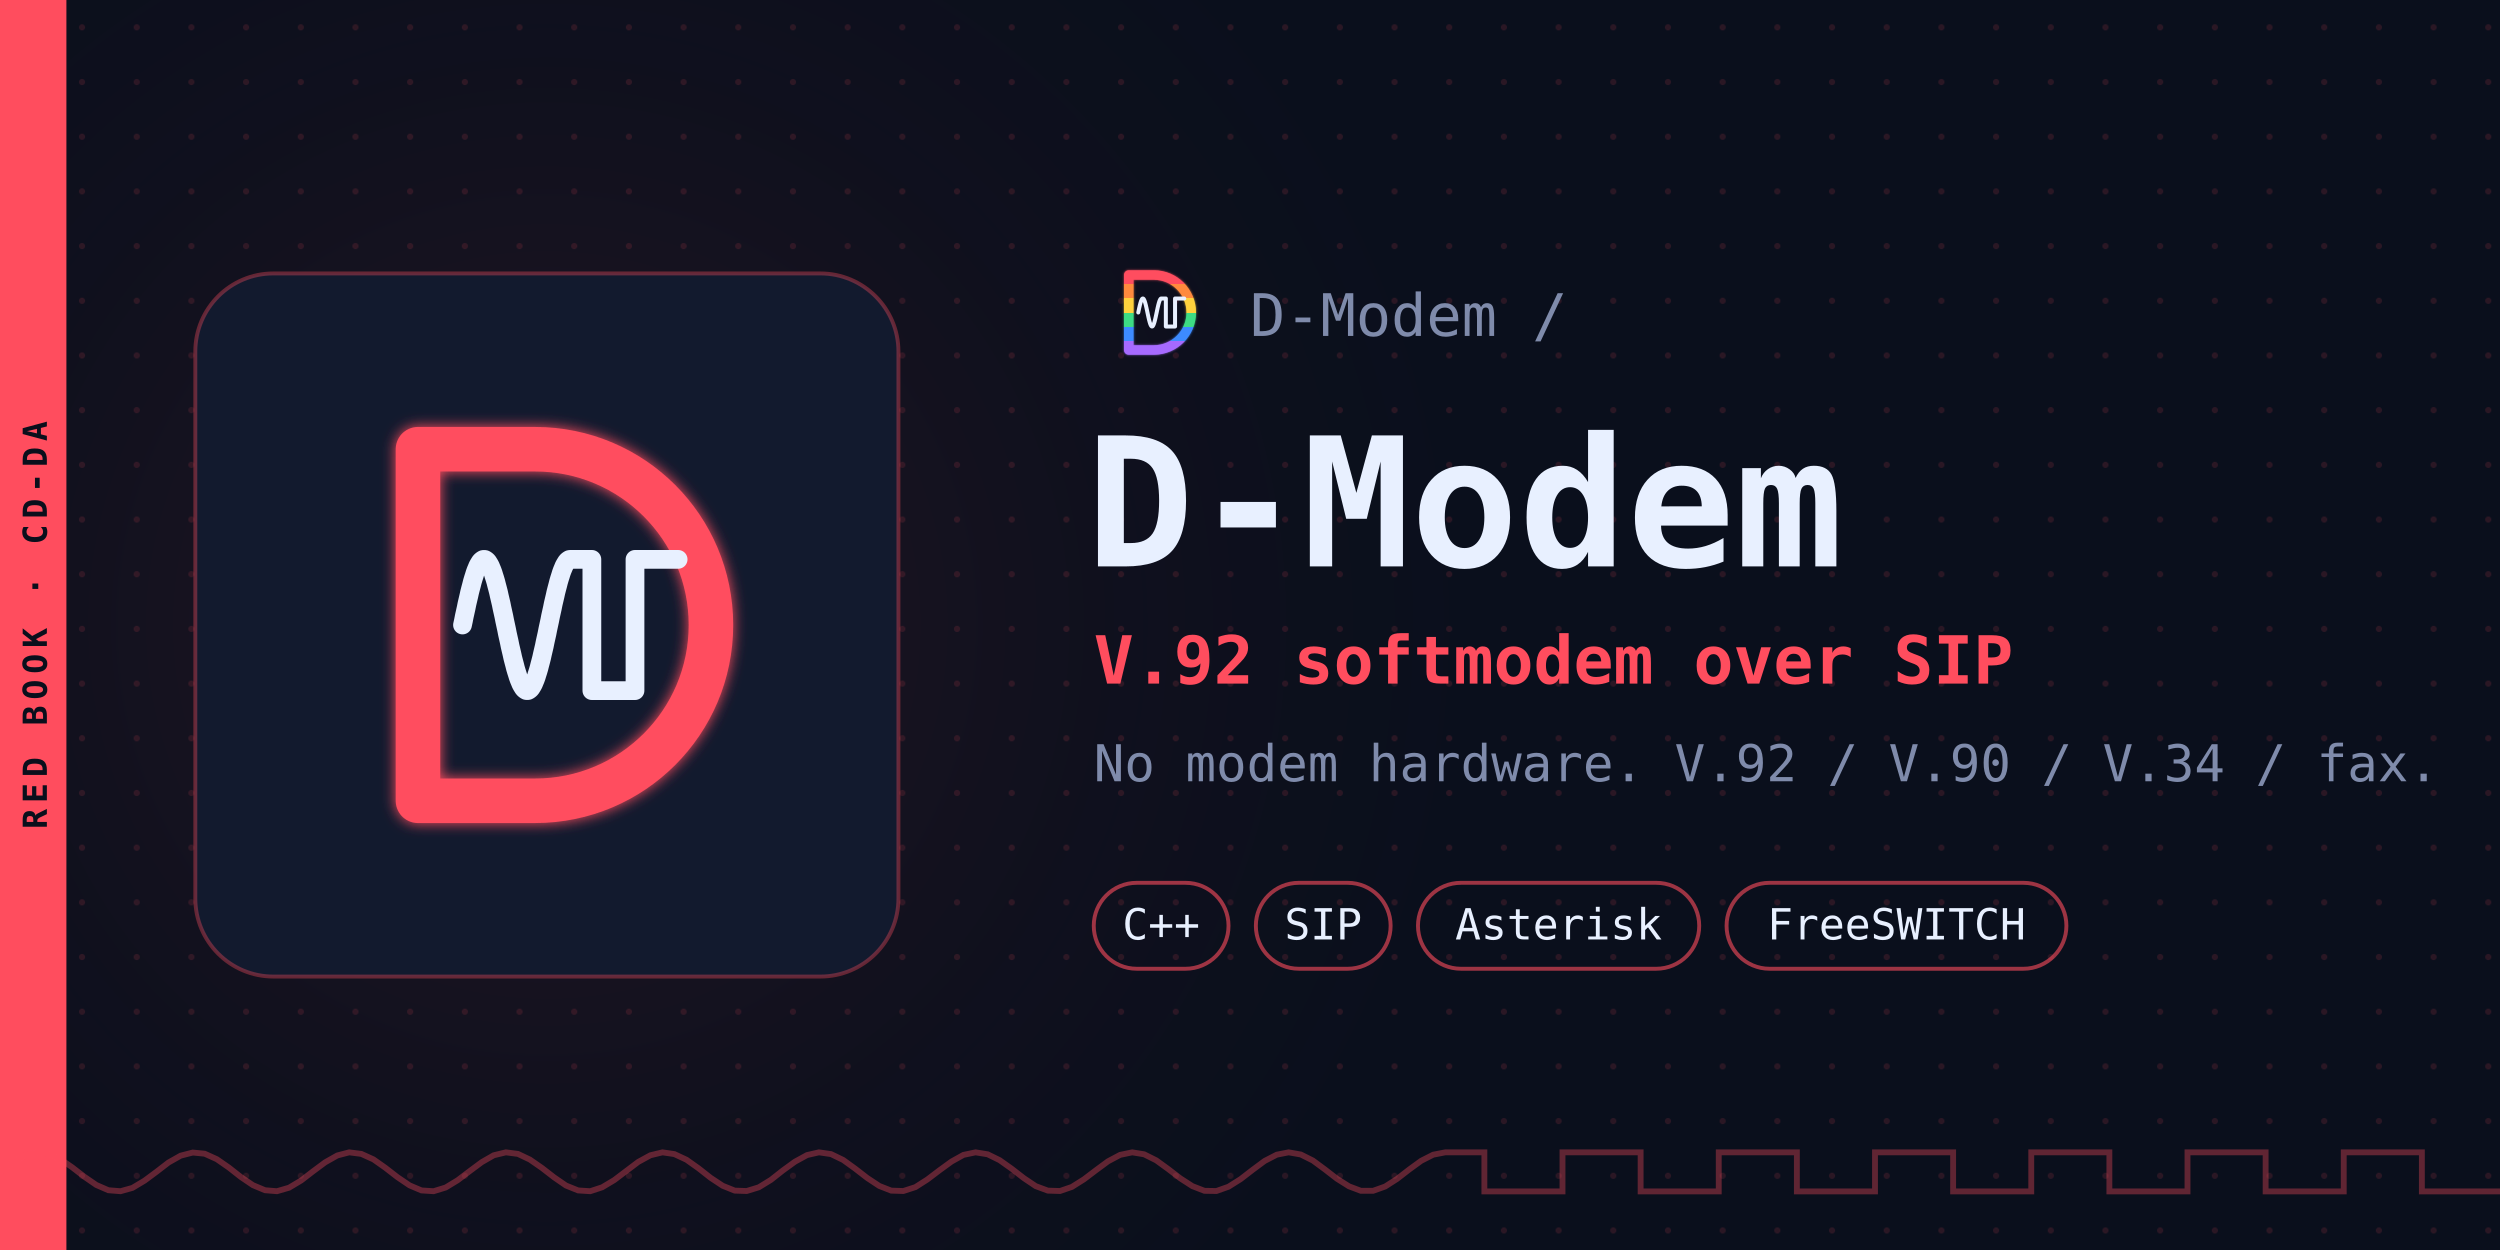
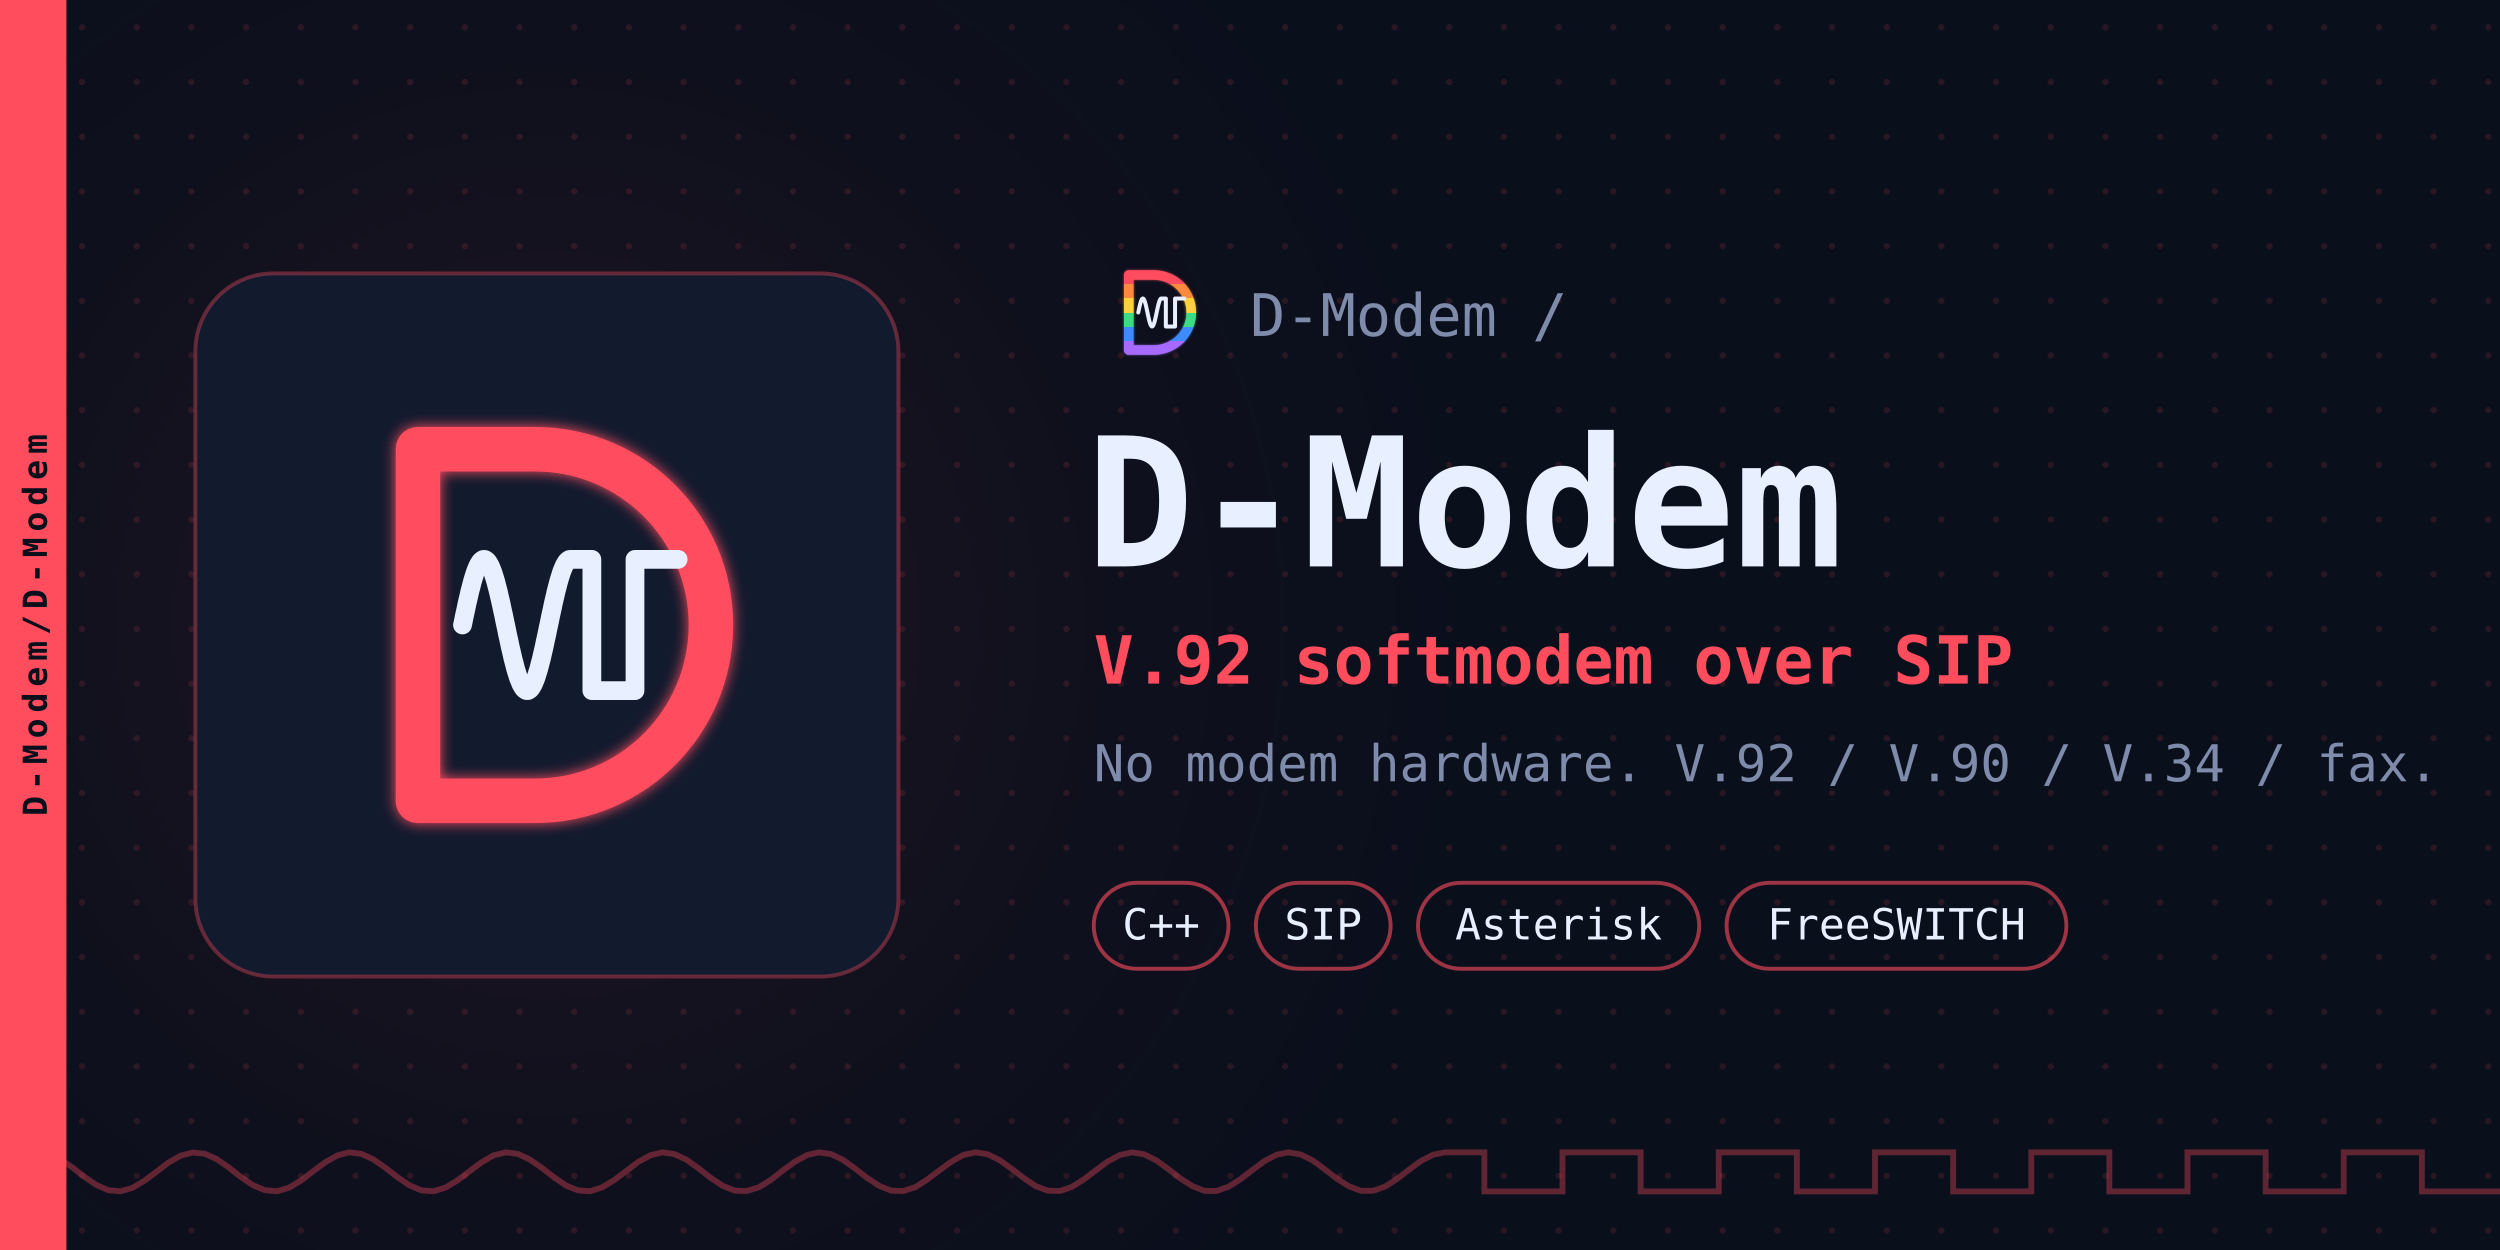
<svg xmlns="http://www.w3.org/2000/svg" width="1280" height="640" viewBox="0 0 1280 640">
  <defs>
    <pattern id="qam" width="28" height="28" patternUnits="userSpaceOnUse">
      <circle cx="14" cy="14" r="1.6" fill="#ff4d5e" opacity="0.13" />
    </pattern>
    <radialGradient id="vig" cx="50%" cy="45%" r="75%">
      <stop offset="0" stop-color="#ff4d5e" stop-opacity="0.10" />
      <stop offset="1" stop-color="#0a0f1c" stop-opacity="0" />
    </radialGradient>
    <radialGradient id="vig2" gradientUnits="userSpaceOnUse" cx="280" cy="320" r="520">
      <stop offset="0" stop-color="#ff4d5e" stop-opacity="0.12" />
      <stop offset="1" stop-color="#0a0f1c" stop-opacity="0" />
    </radialGradient>
    <linearGradient id="books" gradientUnits="userSpaceOnUse" x1="0" y1="81" x2="0" y2="419">
      <stop offset="0" stop-color="#ff4d5e" />
      <stop offset="0.167" stop-color="#ff4d5e" />
      <stop offset="0.167" stop-color="#ff8a3d" />
      <stop offset="0.333" stop-color="#ff8a3d" />
      <stop offset="0.333" stop-color="#ffd23d" />
      <stop offset="0.5" stop-color="#ffd23d" />
      <stop offset="0.5" stop-color="#3ddc84" />
      <stop offset="0.667" stop-color="#3ddc84" />
      <stop offset="0.667" stop-color="#3d8bff" />
      <stop offset="0.833" stop-color="#3d8bff" />
      <stop offset="0.833" stop-color="#a66bff" />
      <stop offset="1" stop-color="#a66bff" />
    </linearGradient>
    <filter id="glow" x="-30%" y="-30%" width="160%" height="160%">
      <feGaussianBlur stdDeviation="6" result="b" />
      <feMerge>
        <feMergeNode in="b" />
        <feMergeNode in="SourceGraphic" />
      </feMerge>
    </filter>
  </defs>
  <rect width="1280" height="640" fill="#0a0f1c" />
  <rect width="1280" height="640" fill="url(#qam)" />
  <rect width="1280" height="640" fill="url(#vig2)" />
  <rect x="100" y="140" width="360" height="360" rx="40" fill="#121a2e" stroke="#ff4d5e" stroke-opacity="0.35" stroke-width="2" />
  <g transform="translate(130 170)">
    <g transform="scale(0.6)">
      <path d="M140 100 H240 A150 150 0 0 1 240 400 H140 Z" fill="none" stroke="#ff4d5e" stroke-width="38" stroke-linejoin="round" filter="url(#glow)" />
      <path d="M178.0,250.0 L178.8,246.3 L179.5,242.7 L180.3,239.1 L181.1,235.5 L181.8,232.0 L182.6,228.6 L183.4,225.2 L184.1,222.0 L184.9,218.9 L185.7,215.9 L186.4,213.1 L187.2,210.4 L188.0,207.9 L188.7,205.6 L189.5,203.4 L190.3,201.5 L191.0,199.8 L191.8,198.3 L192.6,197.0 L193.3,195.9 L194.1,195.1 L194.9,194.5 L195.6,194.1 L196.4,194.0 L197.2,194.1 L197.9,194.5 L198.7,195.1 L199.5,195.9 L200.2,197.0 L201.0,198.3 L201.8,199.8 L202.5,201.5 L203.3,203.4 L204.1,205.6 L204.8,207.9 L205.6,210.4 L206.4,213.1 L207.1,215.9 L207.9,218.9 L208.7,222.0 L209.4,225.2 L210.2,228.6 L211.0,232.0 L211.7,235.5 L212.5,239.1 L213.3,242.7 L214.0,246.3 L214.8,250.0 L215.6,253.7 L216.3,257.3 L217.1,260.9 L217.9,264.5 L218.6,268.0 L219.4,271.4 L220.2,274.8 L220.9,278.0 L221.7,281.1 L222.5,284.1 L223.2,286.9 L224.0,289.6 L224.8,292.1 L225.5,294.4 L226.3,296.6 L227.1,298.5 L227.8,300.2 L228.6,301.7 L229.4,303.0 L230.1,304.1 L230.9,304.9 L231.7,305.5 L232.4,305.9 L233.2,306.0 L234.0,305.9 L234.7,305.5 L235.5,304.9 L236.3,304.1 L237.0,303.0 L237.8,301.7 L238.6,300.2 L239.3,298.5 L240.1,296.6 L240.9,294.4 L241.6,292.1 L242.4,289.6 L243.2,286.9 L243.9,284.1 L244.7,281.1 L245.5,278.0 L246.2,274.8 L247.0,271.4 L247.8,268.0 L248.5,264.5 L249.3,260.9 L250.1,257.3 L250.8,253.7 L251.6,250.0 L252.4,246.3 L253.1,242.7 L253.9,239.1 L254.7,235.5 L255.4,232.0 L256.2,228.6 L257.0,225.2 L257.7,222.0 L258.5,218.9 L259.3,215.9 L260.0,213.1 L260.8,210.4 L261.6,207.9 L262.3,205.6 L263.1,203.4 L263.9,201.5 L264.6,199.8 L265.4,198.3 L266.2,197.0 L266.9,195.9 L267.7,195.1 L268.5,194.5 L269.2,194.1 L270.0,194.0 H288.4 V306.0 H325.2 V194.0 H362.0" fill="none" stroke="#e8f0ff" stroke-width="16" stroke-linecap="round" stroke-linejoin="round" />
    </g>
  </g>
  <g transform="translate(560 128)">
    <g transform="scale(0.128)">
      <path d="M140 100 H240 A150 150 0 0 1 240 400 H140 Z" fill="none" stroke="url(#books)" stroke-width="38" stroke-linejoin="round" filter="url(#glow)" />
      <path d="M178.0,250.0 L178.8,246.3 L179.5,242.7 L180.3,239.1 L181.1,235.5 L181.8,232.0 L182.6,228.6 L183.4,225.2 L184.1,222.0 L184.9,218.9 L185.7,215.9 L186.4,213.1 L187.2,210.4 L188.0,207.9 L188.7,205.6 L189.5,203.4 L190.3,201.5 L191.0,199.8 L191.8,198.3 L192.6,197.0 L193.3,195.9 L194.1,195.1 L194.9,194.5 L195.6,194.1 L196.4,194.0 L197.2,194.1 L197.9,194.5 L198.7,195.1 L199.5,195.9 L200.2,197.0 L201.0,198.3 L201.8,199.8 L202.5,201.5 L203.3,203.4 L204.1,205.6 L204.8,207.9 L205.6,210.4 L206.4,213.1 L207.1,215.9 L207.9,218.9 L208.7,222.0 L209.4,225.2 L210.2,228.6 L211.0,232.0 L211.7,235.5 L212.5,239.1 L213.3,242.7 L214.0,246.3 L214.8,250.0 L215.6,253.7 L216.3,257.3 L217.1,260.9 L217.9,264.5 L218.6,268.0 L219.4,271.4 L220.2,274.8 L220.9,278.0 L221.7,281.1 L222.5,284.1 L223.2,286.9 L224.0,289.6 L224.8,292.1 L225.5,294.4 L226.3,296.6 L227.1,298.5 L227.8,300.2 L228.6,301.7 L229.4,303.0 L230.1,304.1 L230.9,304.9 L231.7,305.5 L232.4,305.9 L233.2,306.0 L234.0,305.9 L234.7,305.5 L235.5,304.9 L236.3,304.1 L237.0,303.0 L237.8,301.7 L238.6,300.2 L239.3,298.5 L240.1,296.6 L240.9,294.4 L241.6,292.1 L242.4,289.6 L243.2,286.9 L243.9,284.1 L244.7,281.1 L245.5,278.0 L246.2,274.8 L247.0,271.4 L247.8,268.0 L248.5,264.5 L249.3,260.9 L250.1,257.3 L250.8,253.7 L251.6,250.0 L252.4,246.3 L253.1,242.7 L253.9,239.1 L254.7,235.5 L255.4,232.0 L256.2,228.6 L257.0,225.2 L257.7,222.0 L258.5,218.9 L259.3,215.9 L260.0,213.1 L260.8,210.4 L261.6,207.9 L262.3,205.6 L263.1,203.4 L263.9,201.5 L264.6,199.8 L265.4,198.3 L266.2,197.0 L266.9,195.9 L267.7,195.1 L268.5,194.5 L269.2,194.1 L270.0,194.0 H288.4 V306.0 H325.2 V194.0 H362.0" fill="none" stroke="#e8f0ff" stroke-width="16" stroke-linecap="round" stroke-linejoin="round" />
    </g>
  </g>
-   <text x="640" y="172" font-family="'JetBrains Mono', 'DejaVu Sans Mono', monospace" font-size="30" fill="#7f8bab">D-Modem /</text>
-   <text x="556" y="290" font-family="'JetBrains Mono', 'DejaVu Sans Mono', monospace" font-weight="800" font-size="92" fill="#e8f0ff">D-Modem</text>
-   <text x="560" y="350" font-family="'JetBrains Mono', 'DejaVu Sans Mono', monospace" font-weight="700" font-size="34" fill="#ff4d5e">V.92 softmodem over SIP</text>
-   <text x="560" y="400" font-family="'JetBrains Mono', 'DejaVu Sans Mono', monospace" font-size="26" fill="#7f8bab">No modem hardware. V.92 / V.90 / V.34 / fax.</text>
+   <text x="640" y="172" font-family="'SauceCodePro Nerd Font Mono', 'Source Code Pro', monospace" font-size="30" fill="#7f8bab">D-Modem /</text>
+   <text x="556" y="290" font-family="'SauceCodePro Nerd Font Mono', 'Source Code Pro', monospace" font-weight="800" font-size="92" fill="#e8f0ff">D-Modem</text>
+   <text x="560" y="350" font-family="'SauceCodePro Nerd Font Mono', 'Source Code Pro', monospace" font-weight="700" font-size="34" fill="#ff4d5e">V.92 softmodem over SIP</text>
+   <text x="560" y="400" font-family="'SauceCodePro Nerd Font Mono', 'Source Code Pro', monospace" font-size="26" fill="#7f8bab">No modem hardware. V.92 / V.90 / V.34 / fax.</text>
  <rect x="560" y="452" width="69" height="44" rx="22" fill="none" stroke="#ff4d5e" stroke-opacity="0.6" stroke-width="2" />
-   <text x="594.5" y="481" text-anchor="middle" font-family="'JetBrains Mono', 'DejaVu Sans Mono', monospace" font-size="22" fill="#e8f0ff">C++</text>
+   <text x="594.5" y="481" text-anchor="middle" font-family="'SauceCodePro Nerd Font Mono', 'Source Code Pro', monospace" font-size="22" fill="#e8f0ff">C++</text>
  <rect x="643" y="452" width="69" height="44" rx="22" fill="none" stroke="#ff4d5e" stroke-opacity="0.6" stroke-width="2" />
-   <text x="677.5" y="481" text-anchor="middle" font-family="'JetBrains Mono', 'DejaVu Sans Mono', monospace" font-size="22" fill="#e8f0ff">SIP</text>
+   <text x="677.5" y="481" text-anchor="middle" font-family="'SauceCodePro Nerd Font Mono', 'Source Code Pro', monospace" font-size="22" fill="#e8f0ff">SIP</text>
  <rect x="726" y="452" width="144" height="44" rx="22" fill="none" stroke="#ff4d5e" stroke-opacity="0.6" stroke-width="2" />
-   <text x="798.0" y="481" text-anchor="middle" font-family="'JetBrains Mono', 'DejaVu Sans Mono', monospace" font-size="22" fill="#e8f0ff">Asterisk</text>
+   <text x="798.0" y="481" text-anchor="middle" font-family="'SauceCodePro Nerd Font Mono', 'Source Code Pro', monospace" font-size="22" fill="#e8f0ff">Asterisk</text>
  <rect x="884" y="452" width="174" height="44" rx="22" fill="none" stroke="#ff4d5e" stroke-opacity="0.6" stroke-width="2" />
-   <text x="971.0" y="481" text-anchor="middle" font-family="'JetBrains Mono', 'DejaVu Sans Mono', monospace" font-size="22" fill="#e8f0ff">FreeSWITCH</text>
+   <text x="971.0" y="481" text-anchor="middle" font-family="'SauceCodePro Nerd Font Mono', 'Source Code Pro', monospace" font-size="22" fill="#e8f0ff">FreeSWITCH</text>
  <rect x="0" y="0" width="34" height="640" fill="#ff4d5e" />
-   <text transform="translate(24 320) rotate(-90)" text-anchor="middle" font-family="'JetBrains Mono', 'DejaVu Sans Mono', monospace" font-weight="800" font-size="17" letter-spacing="3" fill="#0a0f1c">RED BOOK · CD-DA</text>
+   <text transform="translate(24 320) rotate(-90)" text-anchor="middle" font-family="'SauceCodePro Nerd Font Mono', 'Source Code Pro', monospace" font-weight="800" font-size="17" letter-spacing="3" fill="#0a0f1c">D-Modem/D-Modem</text>
  <path d="M0.0,600.0 L6.2,595.3 L12.3,591.8 L18.5,590.1 L24.7,590.7 L30.8,593.4 L37.0,597.7 L43.2,602.5 L49.3,606.7 L55.5,609.4 L61.7,609.9 L67.8,608.2 L74.0,604.5 L80.2,599.9 L86.3,595.2 L92.5,591.7 L98.7,590.1 L104.8,590.7 L111.0,593.5 L117.2,597.8 L123.3,602.6 L129.5,606.8 L135.7,609.4 L141.8,609.9 L148.0,608.1 L154.2,604.4 L160.3,599.7 L166.5,595.1 L172.7,591.6 L178.8,590.0 L185.0,590.8 L191.2,593.6 L197.3,597.9 L203.5,602.7 L209.7,606.9 L215.8,609.5 L222.0,609.9 L228.2,608.0 L234.3,604.3 L240.5,599.6 L246.7,595.0 L252.8,591.5 L259.0,590.0 L265.2,590.8 L271.3,593.7 L277.5,598.0 L283.7,602.8 L289.8,607.0 L296.0,609.5 L302.2,609.9 L308.3,607.9 L314.5,604.2 L320.7,599.5 L326.8,594.9 L333.0,591.5 L339.2,590.0 L345.3,590.9 L351.5,593.8 L357.7,598.2 L363.8,603.0 L370.0,607.1 L376.2,609.6 L382.3,609.8 L388.5,607.9 L394.7,604.1 L400.8,599.3 L407.0,594.8 L413.2,591.4 L419.3,590.0 L425.5,590.9 L431.7,593.9 L437.8,598.3 L444.0,603.1 L450.2,607.2 L456.3,609.6 L462.5,609.8 L468.7,607.8 L474.8,603.9 L481.0,599.2 L487.2,594.7 L493.3,591.3 L499.5,590.0 L505.7,591.0 L511.8,594.0 L518.0,598.4 L524.2,603.2 L530.3,607.3 L536.5,609.6 L542.7,609.8 L548.8,607.7 L555.0,603.8 L561.2,599.1 L567.3,594.6 L573.5,591.3 L579.7,590.0 L585.8,591.0 L592.0,594.1 L598.2,598.6 L604.3,603.3 L610.5,607.3 L616.7,609.7 L622.8,609.8 L629.0,607.6 L635.2,603.7 L641.3,599.0 L647.5,594.4 L653.7,591.2 L659.8,590.0 L666.0,591.1 L672.2,594.2 L678.3,598.7 L684.5,603.5 L690.7,607.4 L696.8,609.7 L703.0,609.7 L709.2,607.5 L715.3,603.6 L721.5,598.8 L727.7,594.3 L733.8,591.2 L740.0,590.0 H760.0 V610.0 H800.0 V590.0 H840.0 V610.0 H880.0 V590.0 H920.0 V610.0 H960.0 V590.0 H1000.0 V610.0 H1040.0 V590.0 H1080.0 V610.0 H1120.0 V590.0 H1160.0 V610.0 H1200.0 V590.0 H1240.0 V610.0 H1280.0" fill="none" stroke="#ff4d5e" stroke-opacity="0.35" stroke-width="3" />
</svg>
